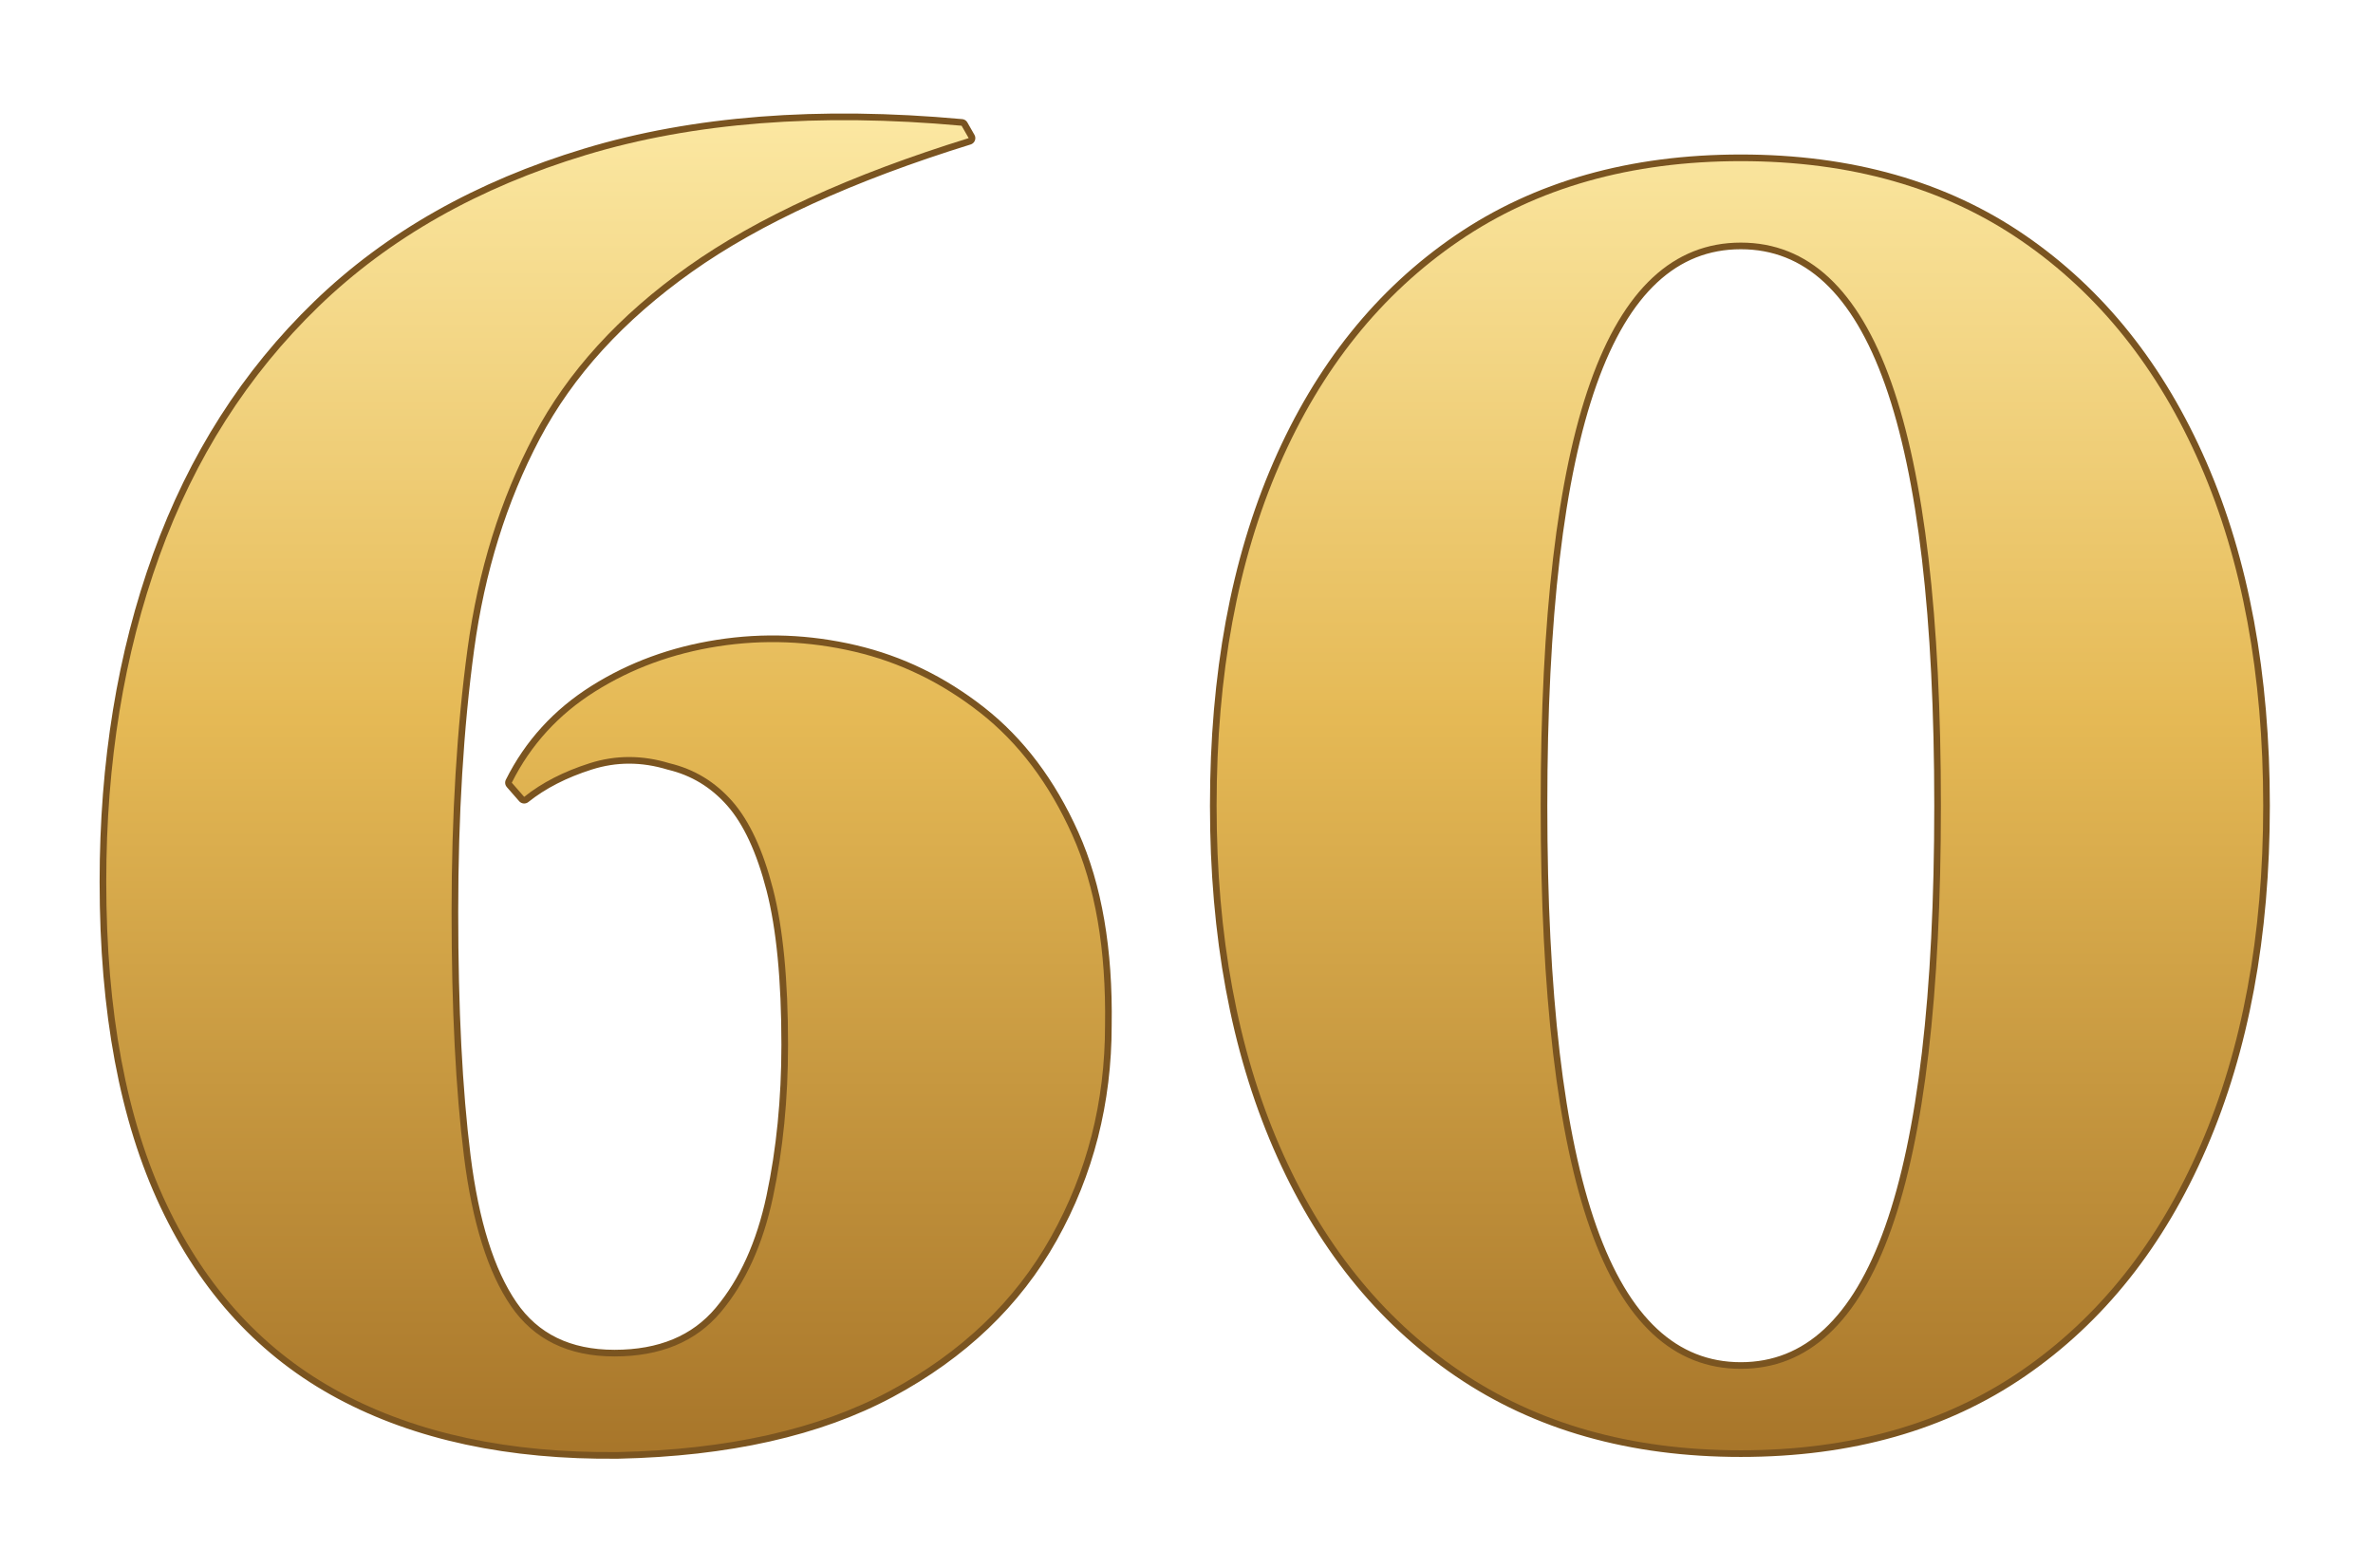
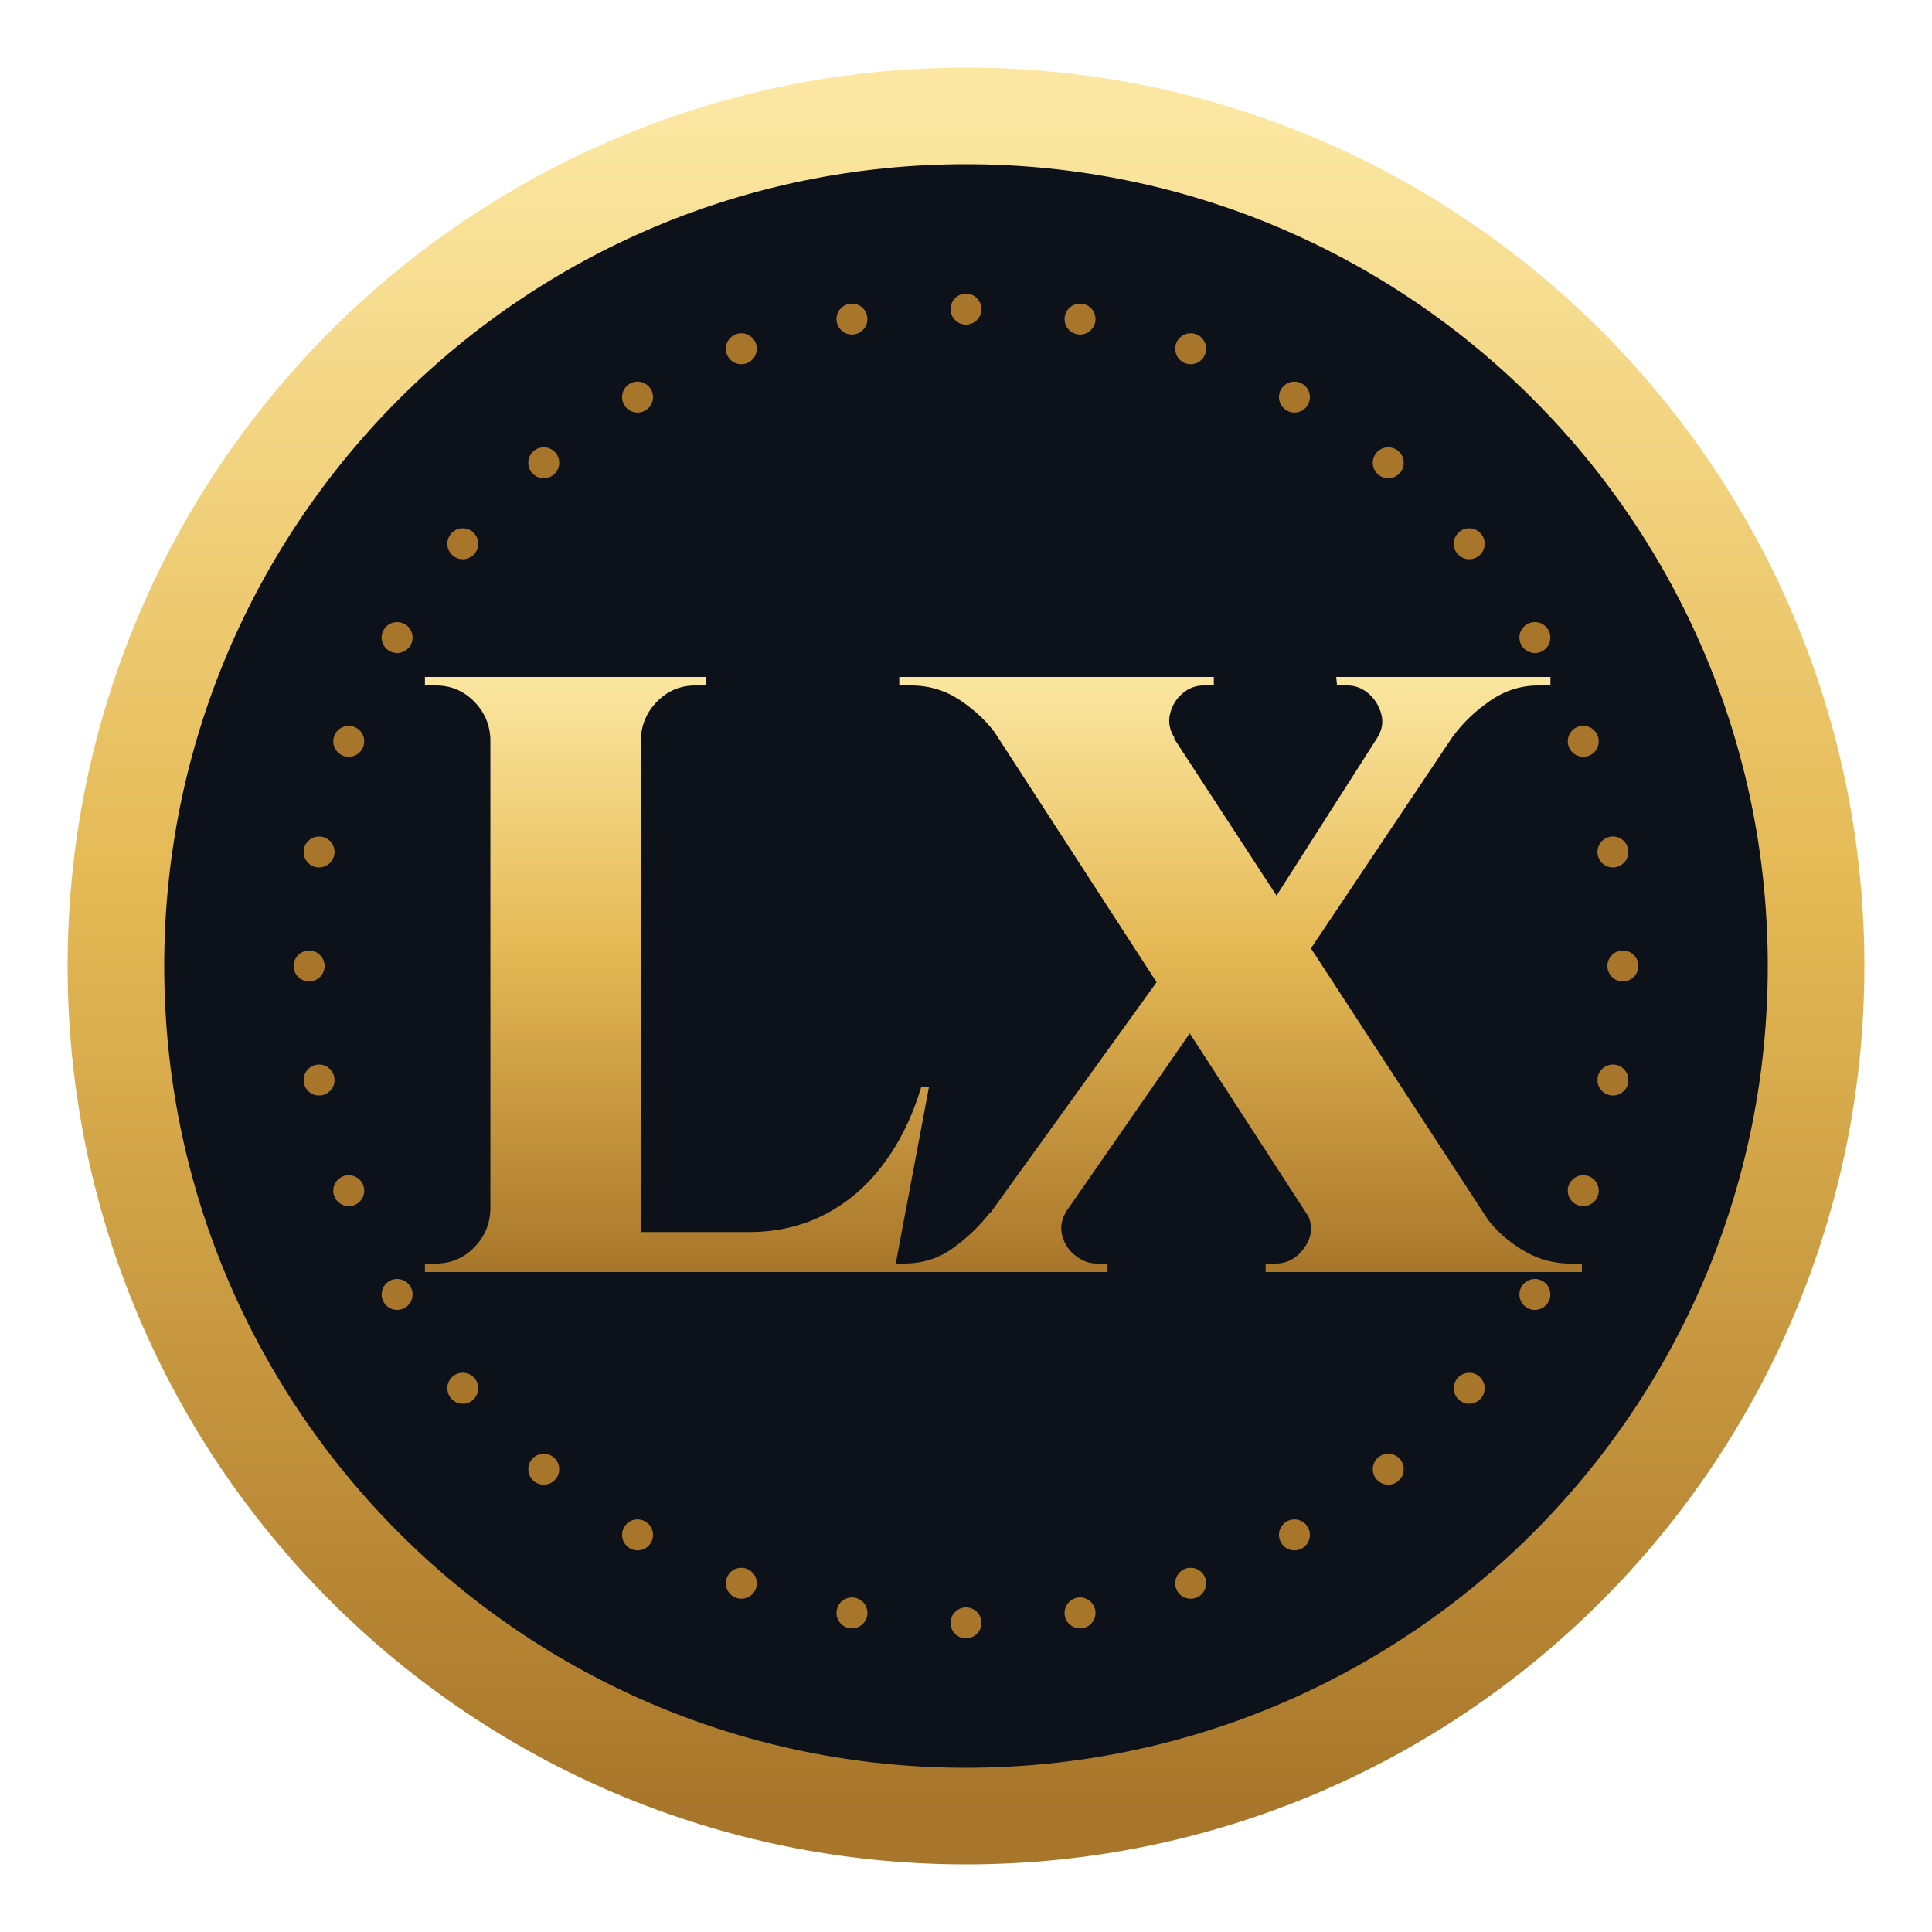
- <svg xmlns="http://www.w3.org/2000/svg" viewBox="0 0 268 177" width="268" height="177" role="img" aria-label="Forever Sixty">
+ <svg xmlns="http://www.w3.org/2000/svg" width="256" height="256" viewBox="0 0 256 256">
  <defs>
    <linearGradient id="g" x1="0" y1="0" x2="0" y2="1">
      <stop offset="0" stop-color="#fbe7a1" />
-       <stop offset="0.45" stop-color="#e5b955" />
+       <stop offset=".45" stop-color="#e5b955" />
      <stop offset="1" stop-color="#a8762a" />
    </linearGradient>
  </defs>
-   <g transform="translate(3.00 161.00)">
-     <path d="M105.60-146.80L105.60-146.80L106.40-145.40Q86.40-139.20 74.70-130.90Q63-122.60 57.30-111.80Q51.60-101 49.80-87.70Q48-74.40 48-58L48-58Q48-41.60 49.40-30.40Q50.80-19.20 54.70-13.50Q58.60-7.80 66.40-7.80L66.40-7.80Q74.20-7.80 78.40-12.80Q82.60-17.80 84.30-25.80Q86-33.80 86-43L86-43Q86-54 84.30-60.60Q82.60-67.20 79.70-70.50Q76.80-73.80 72.60-74.80L72.60-74.80Q68-76.20 63.60-74.80Q59.20-73.40 56.20-71L56.20-71L54.80-72.60Q58-79 64.20-82.90Q70.40-86.80 78.10-88Q85.80-89.20 93.50-87.40Q101.20-85.60 107.70-80.50Q114.20-75.40 118.10-66.70Q122-58 121.80-45.20L121.80-45.20Q121.80-32.20 115.70-21.30Q109.60-10.40 97.50-3.90Q85.40 2.60 66.80 3L66.80 3Q48.40 3.20 35.50-3.70Q22.60-10.60 15.80-25Q9-39.40 9-61.40L9-61.40Q9-81.60 15-98.20Q21-114.80 33-126.40Q45-138 63.20-143.50Q81.40-149 105.60-146.80ZM193.60-142.80L193.60-142.80Q212.20-142.80 225.30-133.80Q238.40-124.80 245.50-108.50Q252.60-92.20 252.60-70L252.60-70Q252.60-48 245.50-31.60Q238.40-15.20 225.30-6.20Q212.20 2.80 193.60 2.80L193.60 2.80Q175 2.80 161.80-6.20Q148.60-15.20 141.50-31.60Q134.40-48 134.40-70L134.40-70Q134.40-92.20 141.50-108.50Q148.60-124.80 161.80-133.80Q175-142.80 193.60-142.80ZM193.60-133.60L193.60-133.60Q182.20-133.60 176.60-117.80Q171-102 171-70L171-70Q171-38 176.60-22.20Q182.20-6.40 193.60-6.40L193.60-6.40Q205-6.40 210.60-22.20Q216.20-38 216.20-70L216.20-70Q216.20-102 210.60-117.80Q205-133.60 193.60-133.60Z" fill="url(#g)" stroke="#7a5420" stroke-width="1.5" stroke-linejoin="round" paint-order="stroke" />
-   </g>
+   <circle cx="128.0" cy="128.0" r="112.64" fill="#0d111a" />
+   <circle cx="128.0" cy="128.0" r="112.64" fill="none" stroke="url(#g)" stroke-width="12.8" />
+   <circle cx="215.04" cy="128.00" r="2.05" fill="#a8762a" />
+   <circle cx="213.72" cy="143.11" r="2.05" fill="#a8762a" />
+   <circle cx="209.79" cy="157.77" r="2.05" fill="#a8762a" />
+   <circle cx="203.38" cy="171.52" r="2.05" fill="#a8762a" />
+   <circle cx="194.68" cy="183.95" r="2.05" fill="#a8762a" />
+   <circle cx="183.95" cy="194.68" r="2.05" fill="#a8762a" />
+   <circle cx="171.52" cy="203.38" r="2.05" fill="#a8762a" />
+   <circle cx="157.77" cy="209.79" r="2.05" fill="#a8762a" />
+   <circle cx="143.11" cy="213.72" r="2.05" fill="#a8762a" />
+   <circle cx="128.00" cy="215.04" r="2.05" fill="#a8762a" />
+   <circle cx="112.89" cy="213.72" r="2.05" fill="#a8762a" />
+   <circle cx="98.23" cy="209.79" r="2.05" fill="#a8762a" />
+   <circle cx="84.48" cy="203.38" r="2.05" fill="#a8762a" />
+   <circle cx="72.05" cy="194.68" r="2.05" fill="#a8762a" />
+   <circle cx="61.32" cy="183.95" r="2.05" fill="#a8762a" />
+   <circle cx="52.62" cy="171.52" r="2.05" fill="#a8762a" />
+   <circle cx="46.21" cy="157.77" r="2.05" fill="#a8762a" />
+   <circle cx="42.28" cy="143.11" r="2.05" fill="#a8762a" />
+   <circle cx="40.96" cy="128.00" r="2.05" fill="#a8762a" />
+   <circle cx="42.28" cy="112.89" r="2.05" fill="#a8762a" />
+   <circle cx="46.21" cy="98.23" r="2.05" fill="#a8762a" />
+   <circle cx="52.62" cy="84.48" r="2.05" fill="#a8762a" />
+   <circle cx="61.32" cy="72.05" r="2.05" fill="#a8762a" />
+   <circle cx="72.05" cy="61.32" r="2.05" fill="#a8762a" />
+   <circle cx="84.48" cy="52.62" r="2.05" fill="#a8762a" />
+   <circle cx="98.23" cy="46.21" r="2.05" fill="#a8762a" />
+   <circle cx="112.89" cy="42.28" r="2.05" fill="#a8762a" />
+   <circle cx="128.00" cy="40.96" r="2.05" fill="#a8762a" />
+   <circle cx="143.11" cy="42.28" r="2.05" fill="#a8762a" />
+   <circle cx="157.77" cy="46.21" r="2.05" fill="#a8762a" />
+   <circle cx="171.52" cy="52.62" r="2.05" fill="#a8762a" />
+   <circle cx="183.95" cy="61.32" r="2.05" fill="#a8762a" />
+   <circle cx="194.68" cy="72.05" r="2.05" fill="#a8762a" />
+   <circle cx="203.38" cy="84.48" r="2.05" fill="#a8762a" />
+   <circle cx="209.79" cy="98.23" r="2.05" fill="#a8762a" />
+   <circle cx="213.72" cy="112.89" r="2.05" fill="#a8762a" />
+   <path transform="translate(52.25,168.55)" d="M32.666 -78.848V0.0H12.728V-78.848ZM62.177 -5.294 65.894 0.0H32.328V-5.294ZM70.851 -24.556 66.232 0.0H42.916L46.971 -5.294Q52.49 -5.294 56.996 -7.603Q61.501 -9.912 64.768 -14.249Q68.035 -18.586 69.837 -24.556ZM13.066 -8.223V0.0H4.055V-1.126Q4.055 -1.126 4.787 -1.126Q5.519 -1.126 5.519 -1.126Q8.448 -1.126 10.532 -3.21Q12.616 -5.294 12.728 -8.223ZM13.066 -70.625H12.728Q12.616 -73.554 10.532 -75.638Q8.448 -77.722 5.519 -77.722Q5.519 -77.722 4.787 -77.722Q4.055 -77.722 4.055 -77.722V-78.848H13.066ZM32.328 -70.625V-78.848H41.339V-77.722Q41.226 -77.722 40.55 -77.722Q39.875 -77.722 39.875 -77.722Q36.946 -77.722 34.862 -75.638Q32.778 -73.554 32.666 -70.625Z M97.997 -78.848 149.361 -0.113H125.819L74.793 -78.848ZM89.098 -8.11Q88.084 -6.533 88.479 -4.9Q88.873 -3.267 90.225 -2.196Q91.576 -1.126 93.041 -1.126Q93.041 -1.126 93.773 -1.126Q94.505 -1.126 94.505 -1.126V0.0H66.007V-1.126H67.584Q71.188 -1.126 74.004 -3.154Q76.82 -5.181 78.848 -7.772ZM102.39 -40.325 108.698 -36.383 83.466 0.0H73.329ZM120.75 -8.11 144.404 -7.66Q146.094 -5.069 149.192 -3.098Q152.289 -1.126 155.781 -1.126H157.358V0.0H115.456V-1.126Q115.456 -1.126 116.132 -1.126Q116.808 -1.126 116.808 -1.126Q119.173 -1.126 120.694 -3.379Q122.214 -5.632 120.75 -8.11ZM108.585 -78.848V-77.722Q108.585 -77.722 107.909 -77.722Q107.233 -77.722 107.233 -77.722Q105.656 -77.722 104.417 -76.652Q103.178 -75.581 102.784 -73.948Q102.39 -72.315 103.404 -70.738L79.862 -71.076Q78.06 -73.667 75.075 -75.694Q72.09 -77.722 68.485 -77.722H66.908V-78.848ZM145.531 -78.848 118.159 -37.96 113.316 -44.268 135.393 -78.848ZM153.19 -78.848V-77.722H151.613Q148.122 -77.722 145.193 -75.694Q142.264 -73.667 140.349 -71.076L130.212 -70.738Q131.226 -72.315 130.775 -73.948Q130.324 -75.581 129.085 -76.652Q127.846 -77.722 126.269 -77.722Q126.269 -77.722 125.594 -77.722Q124.918 -77.722 124.918 -77.722L124.805 -78.848Z" fill="url(#g)" />
</svg>
